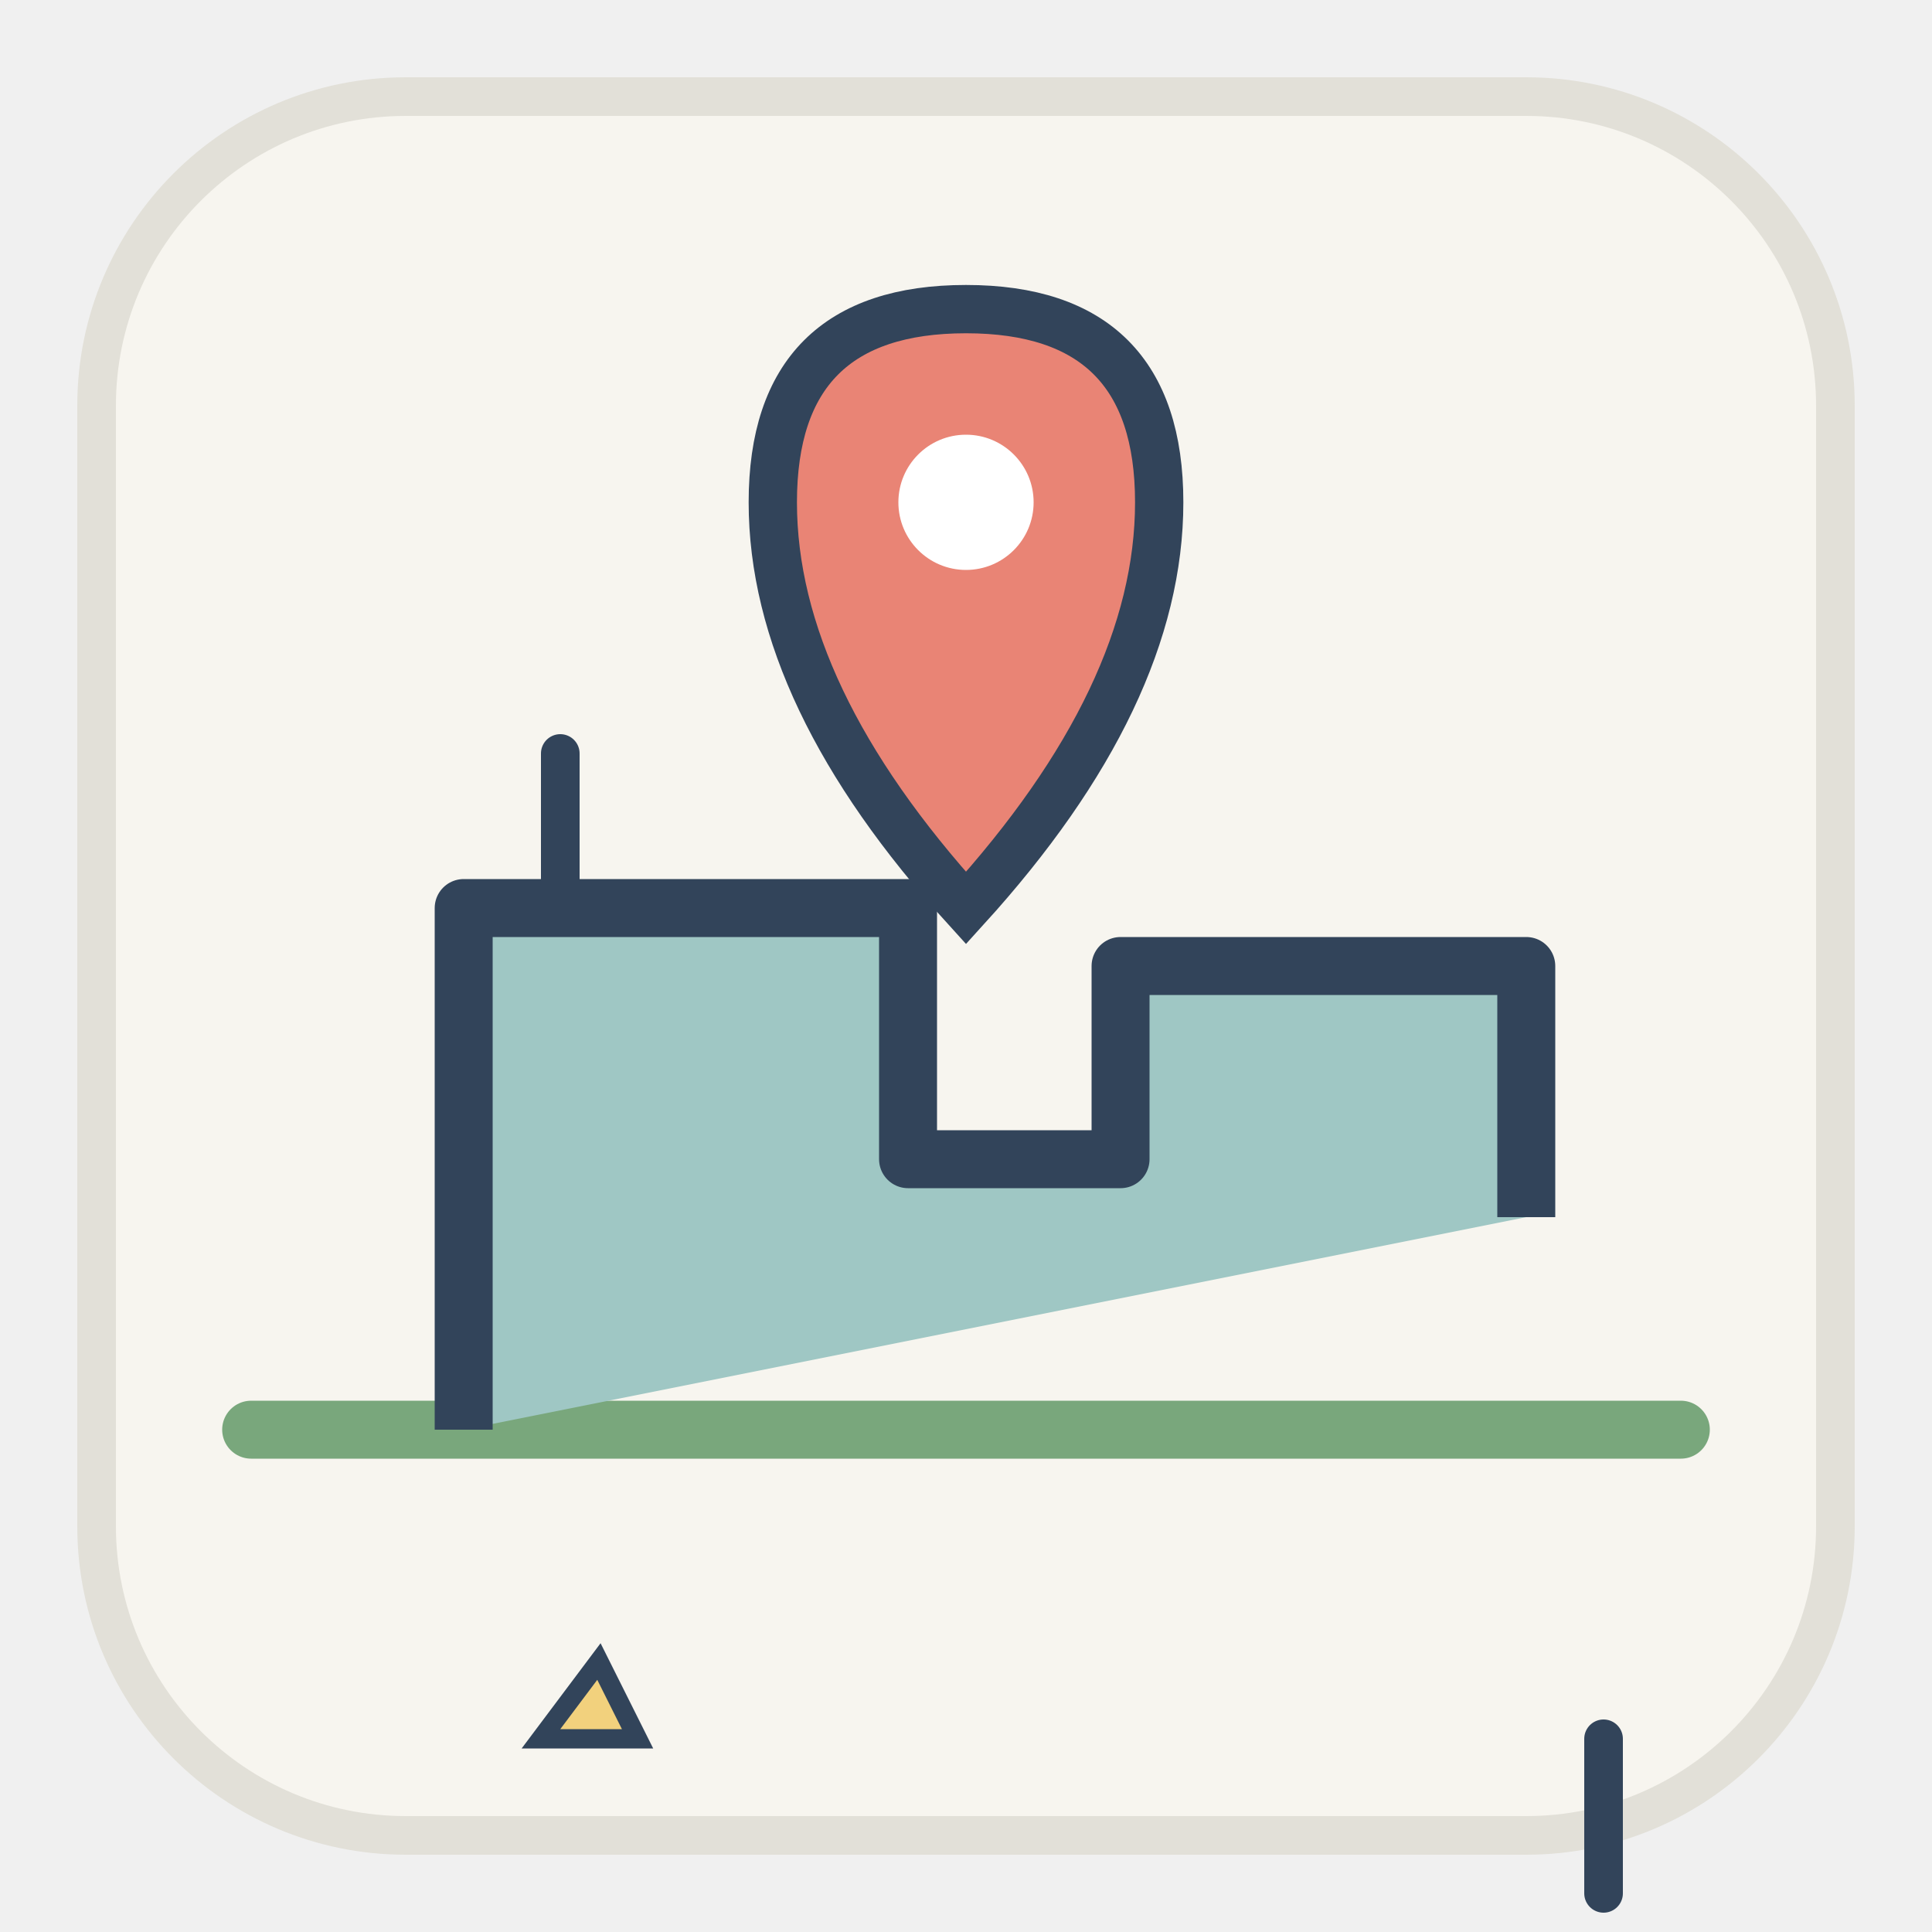
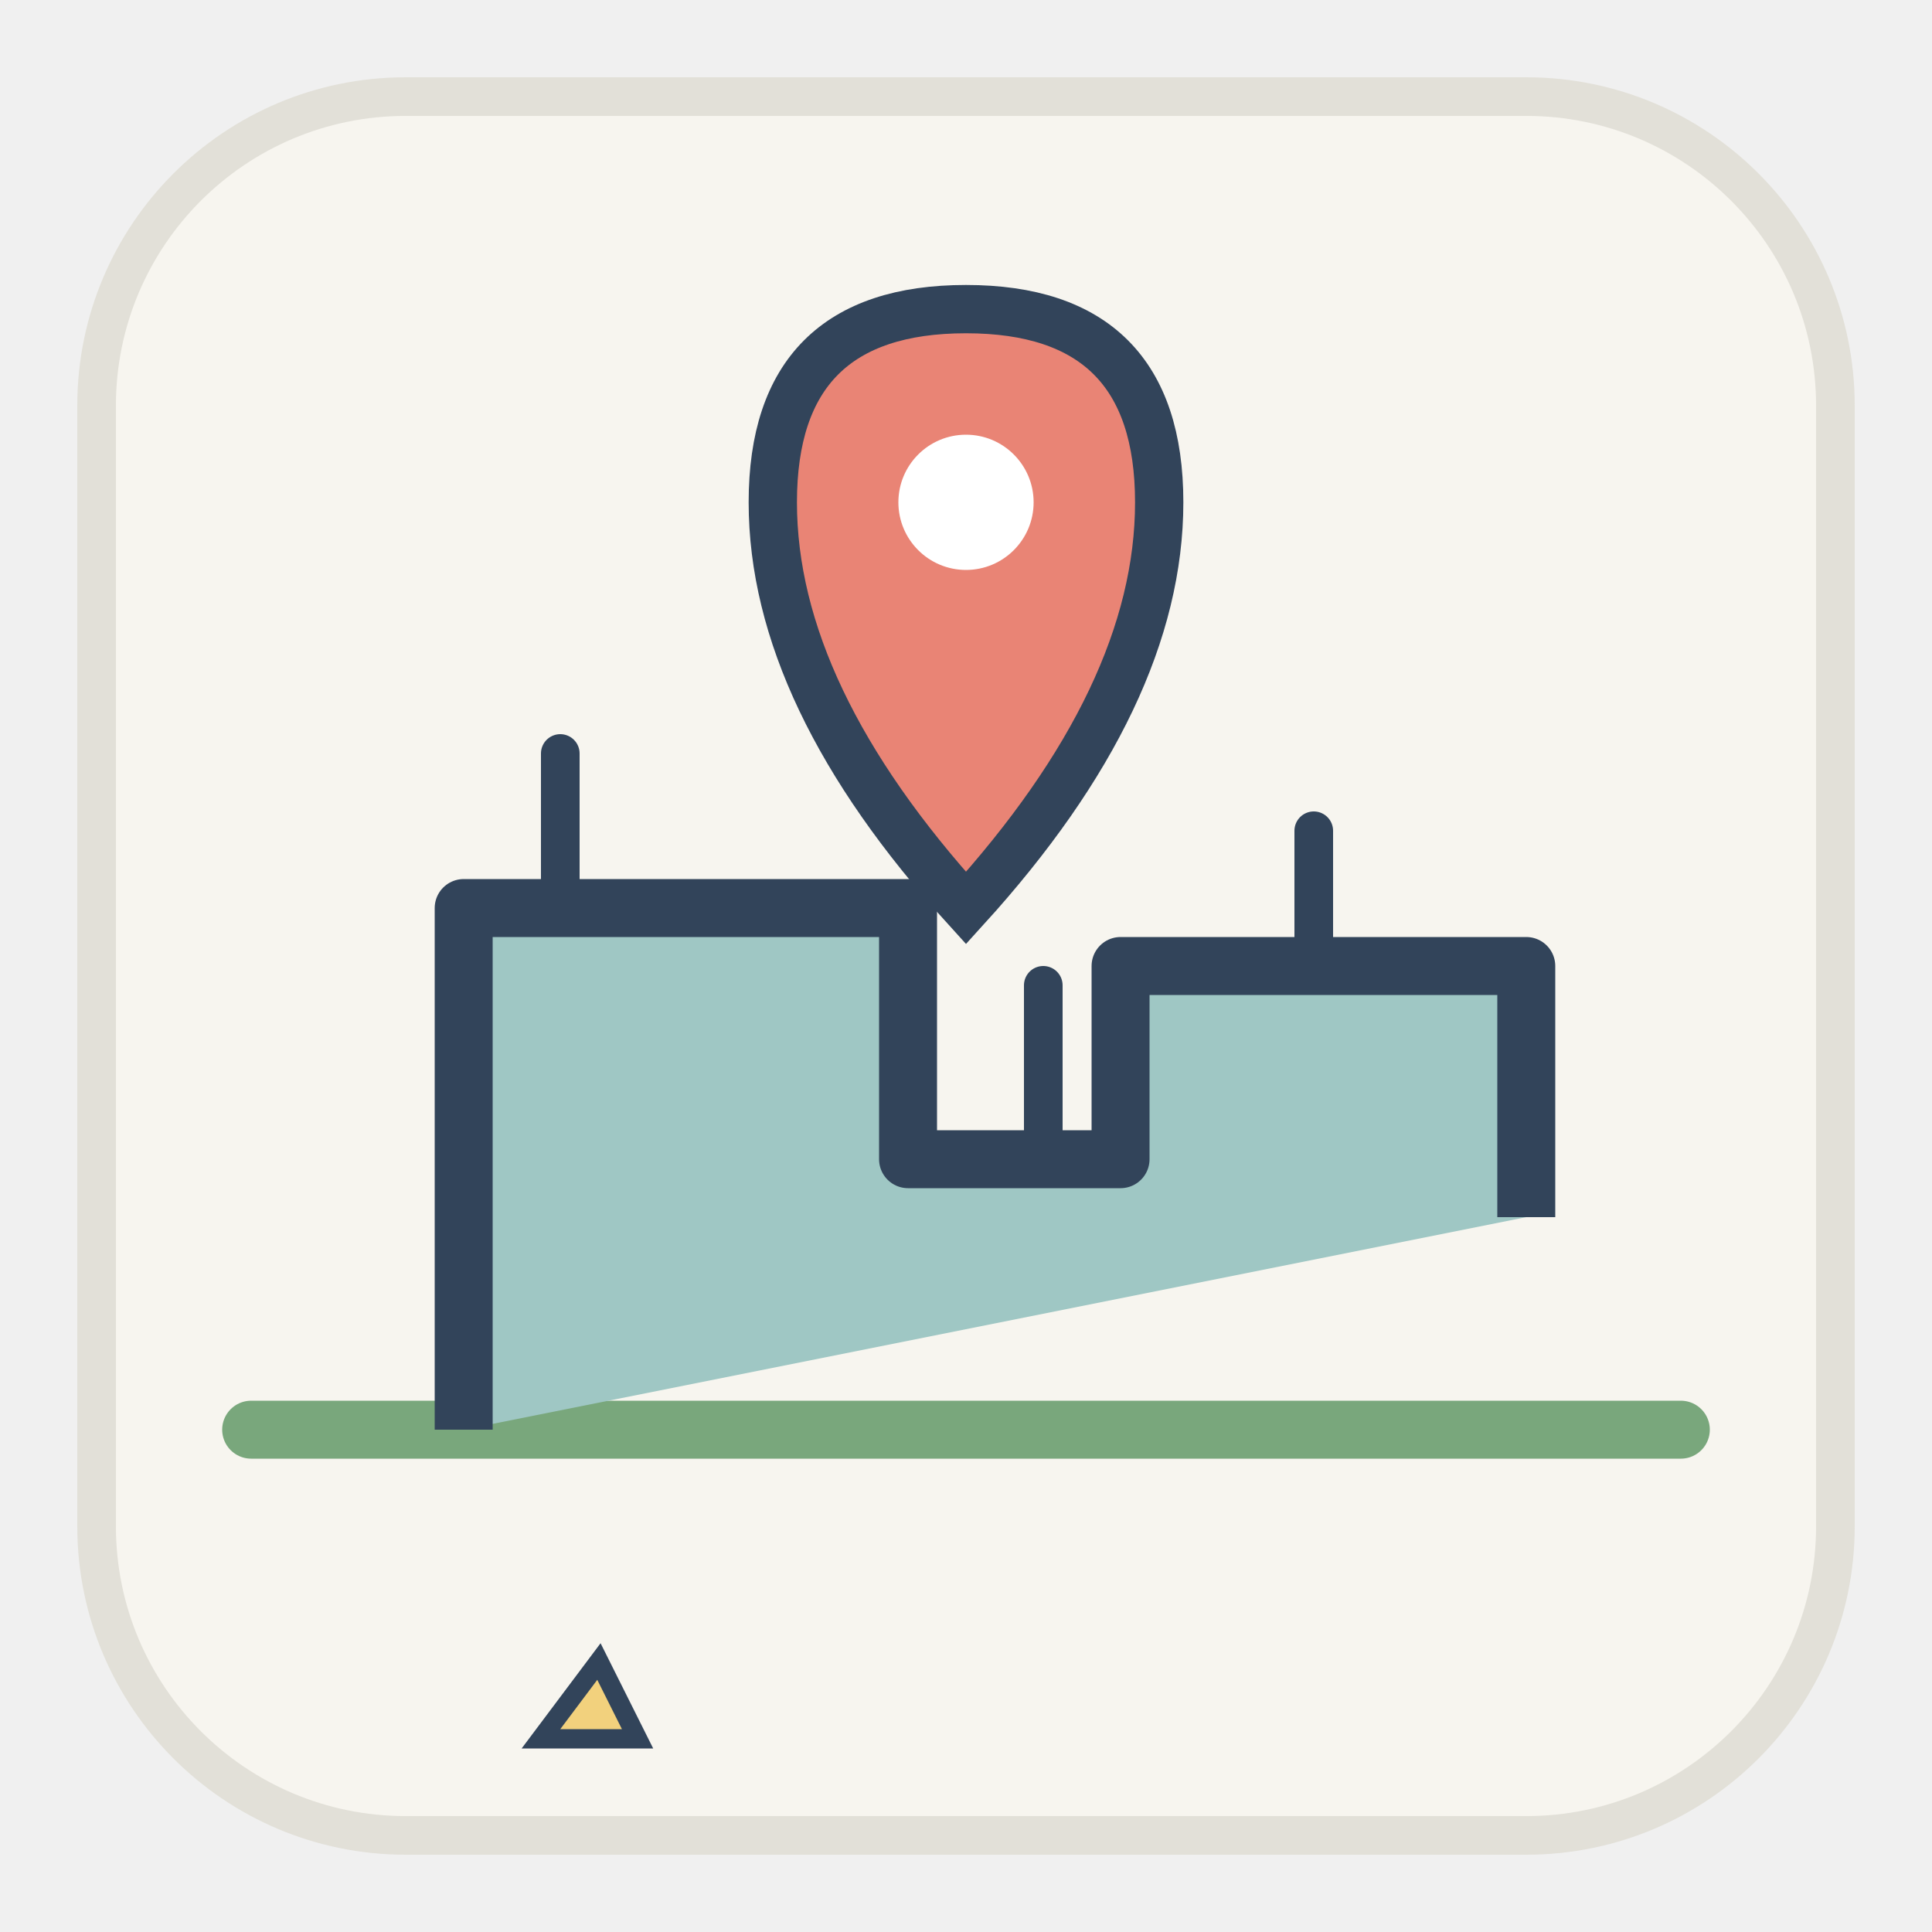
<svg xmlns="http://www.w3.org/2000/svg" viewBox="0 0 100 100">
  <rect x="5" y="5" width="90" height="90" rx="16" fill="#F7F5EF" stroke="#E2E0D8" stroke-width="2" />
  <path d="M28 90l3-4 2 4z" fill="#F2D17D" stroke="#32445A" stroke-width="1" />
  <path d="M13 74h74" stroke="#79A77C" stroke-width="3" stroke-linecap="round" />
  <path d="M24 74V47h23v13h11V50h21v13" fill="#9FC7C4" stroke="#32445A" stroke-width="3" stroke-linejoin="round" />
-   <path d="M29 46v-7m54 59v-8m68 49v-6" stroke="#32445A" stroke-width="2" stroke-linecap="round" />
+   <path d="M29 46v-7M54 59v-8M68 49v-6" stroke="#32445A" stroke-width="2" stroke-linecap="round" />
  <path d="M50 16q10 0 10 10 0 10-10 21-10-11-10-21 0-10 10-10z" fill="#E98475" stroke="#32445A" stroke-width="2.5" />
  <circle cx="50" cy="26" r="3.5" fill="#FFF" />
</svg>
